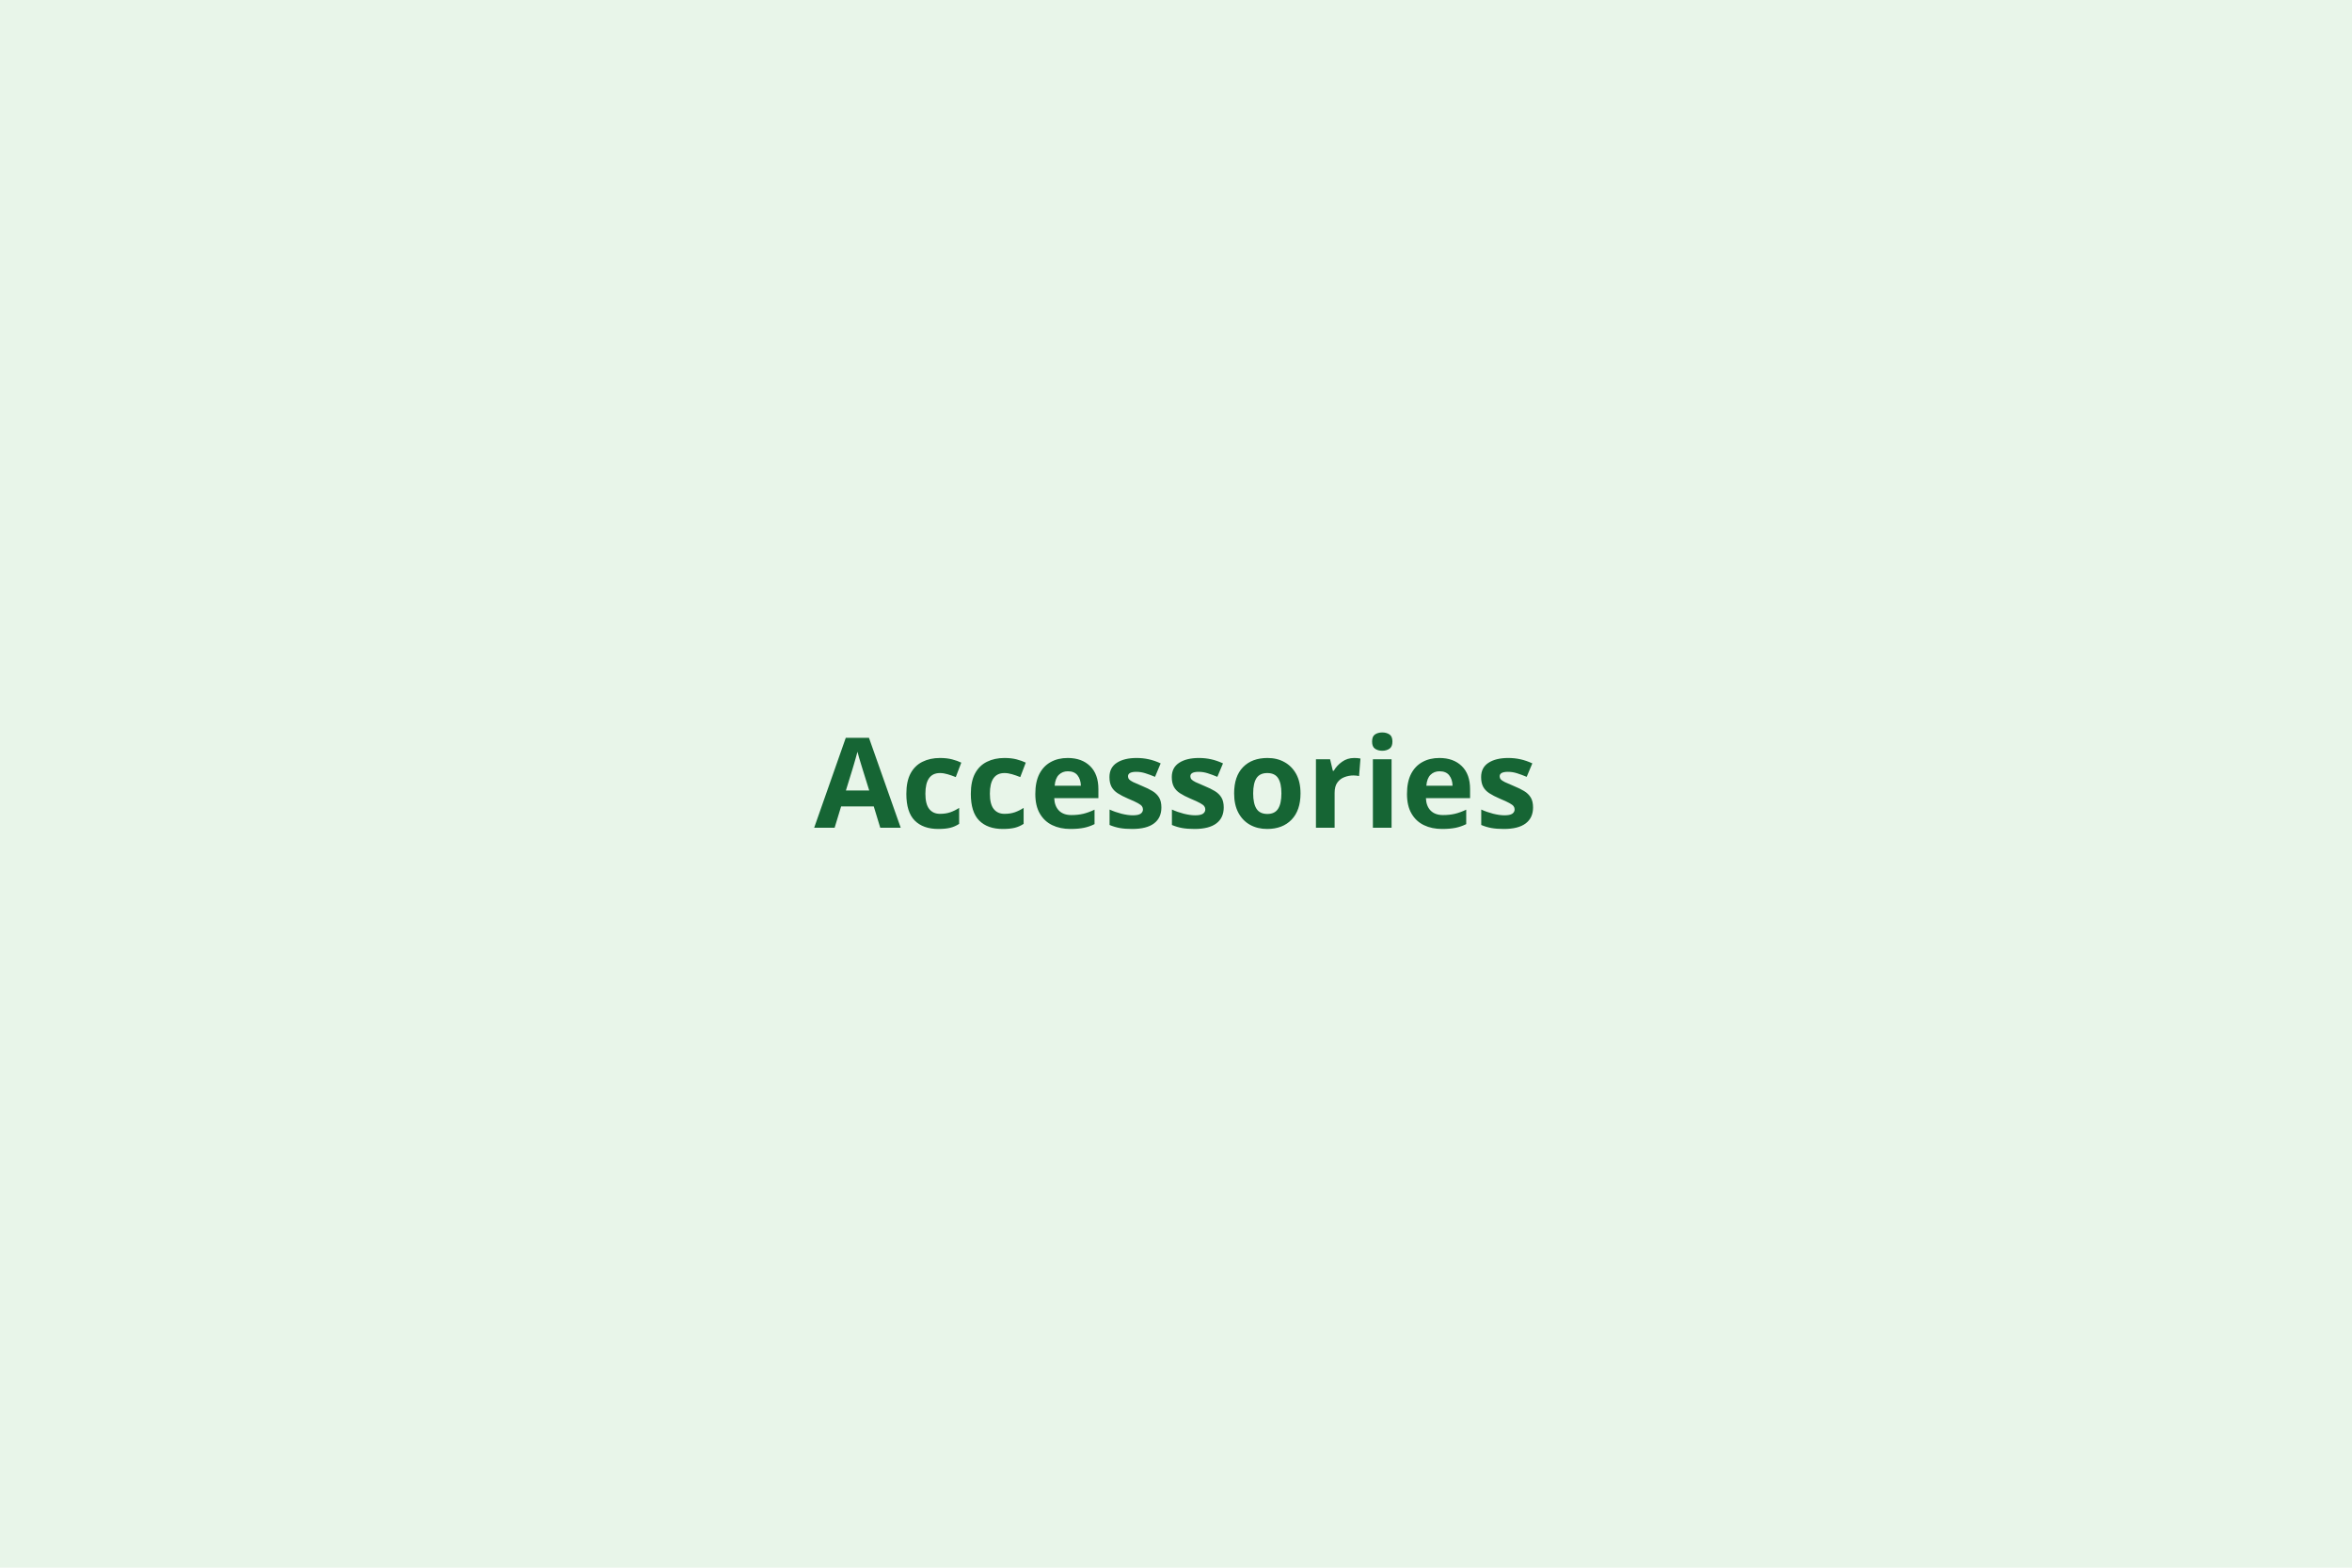
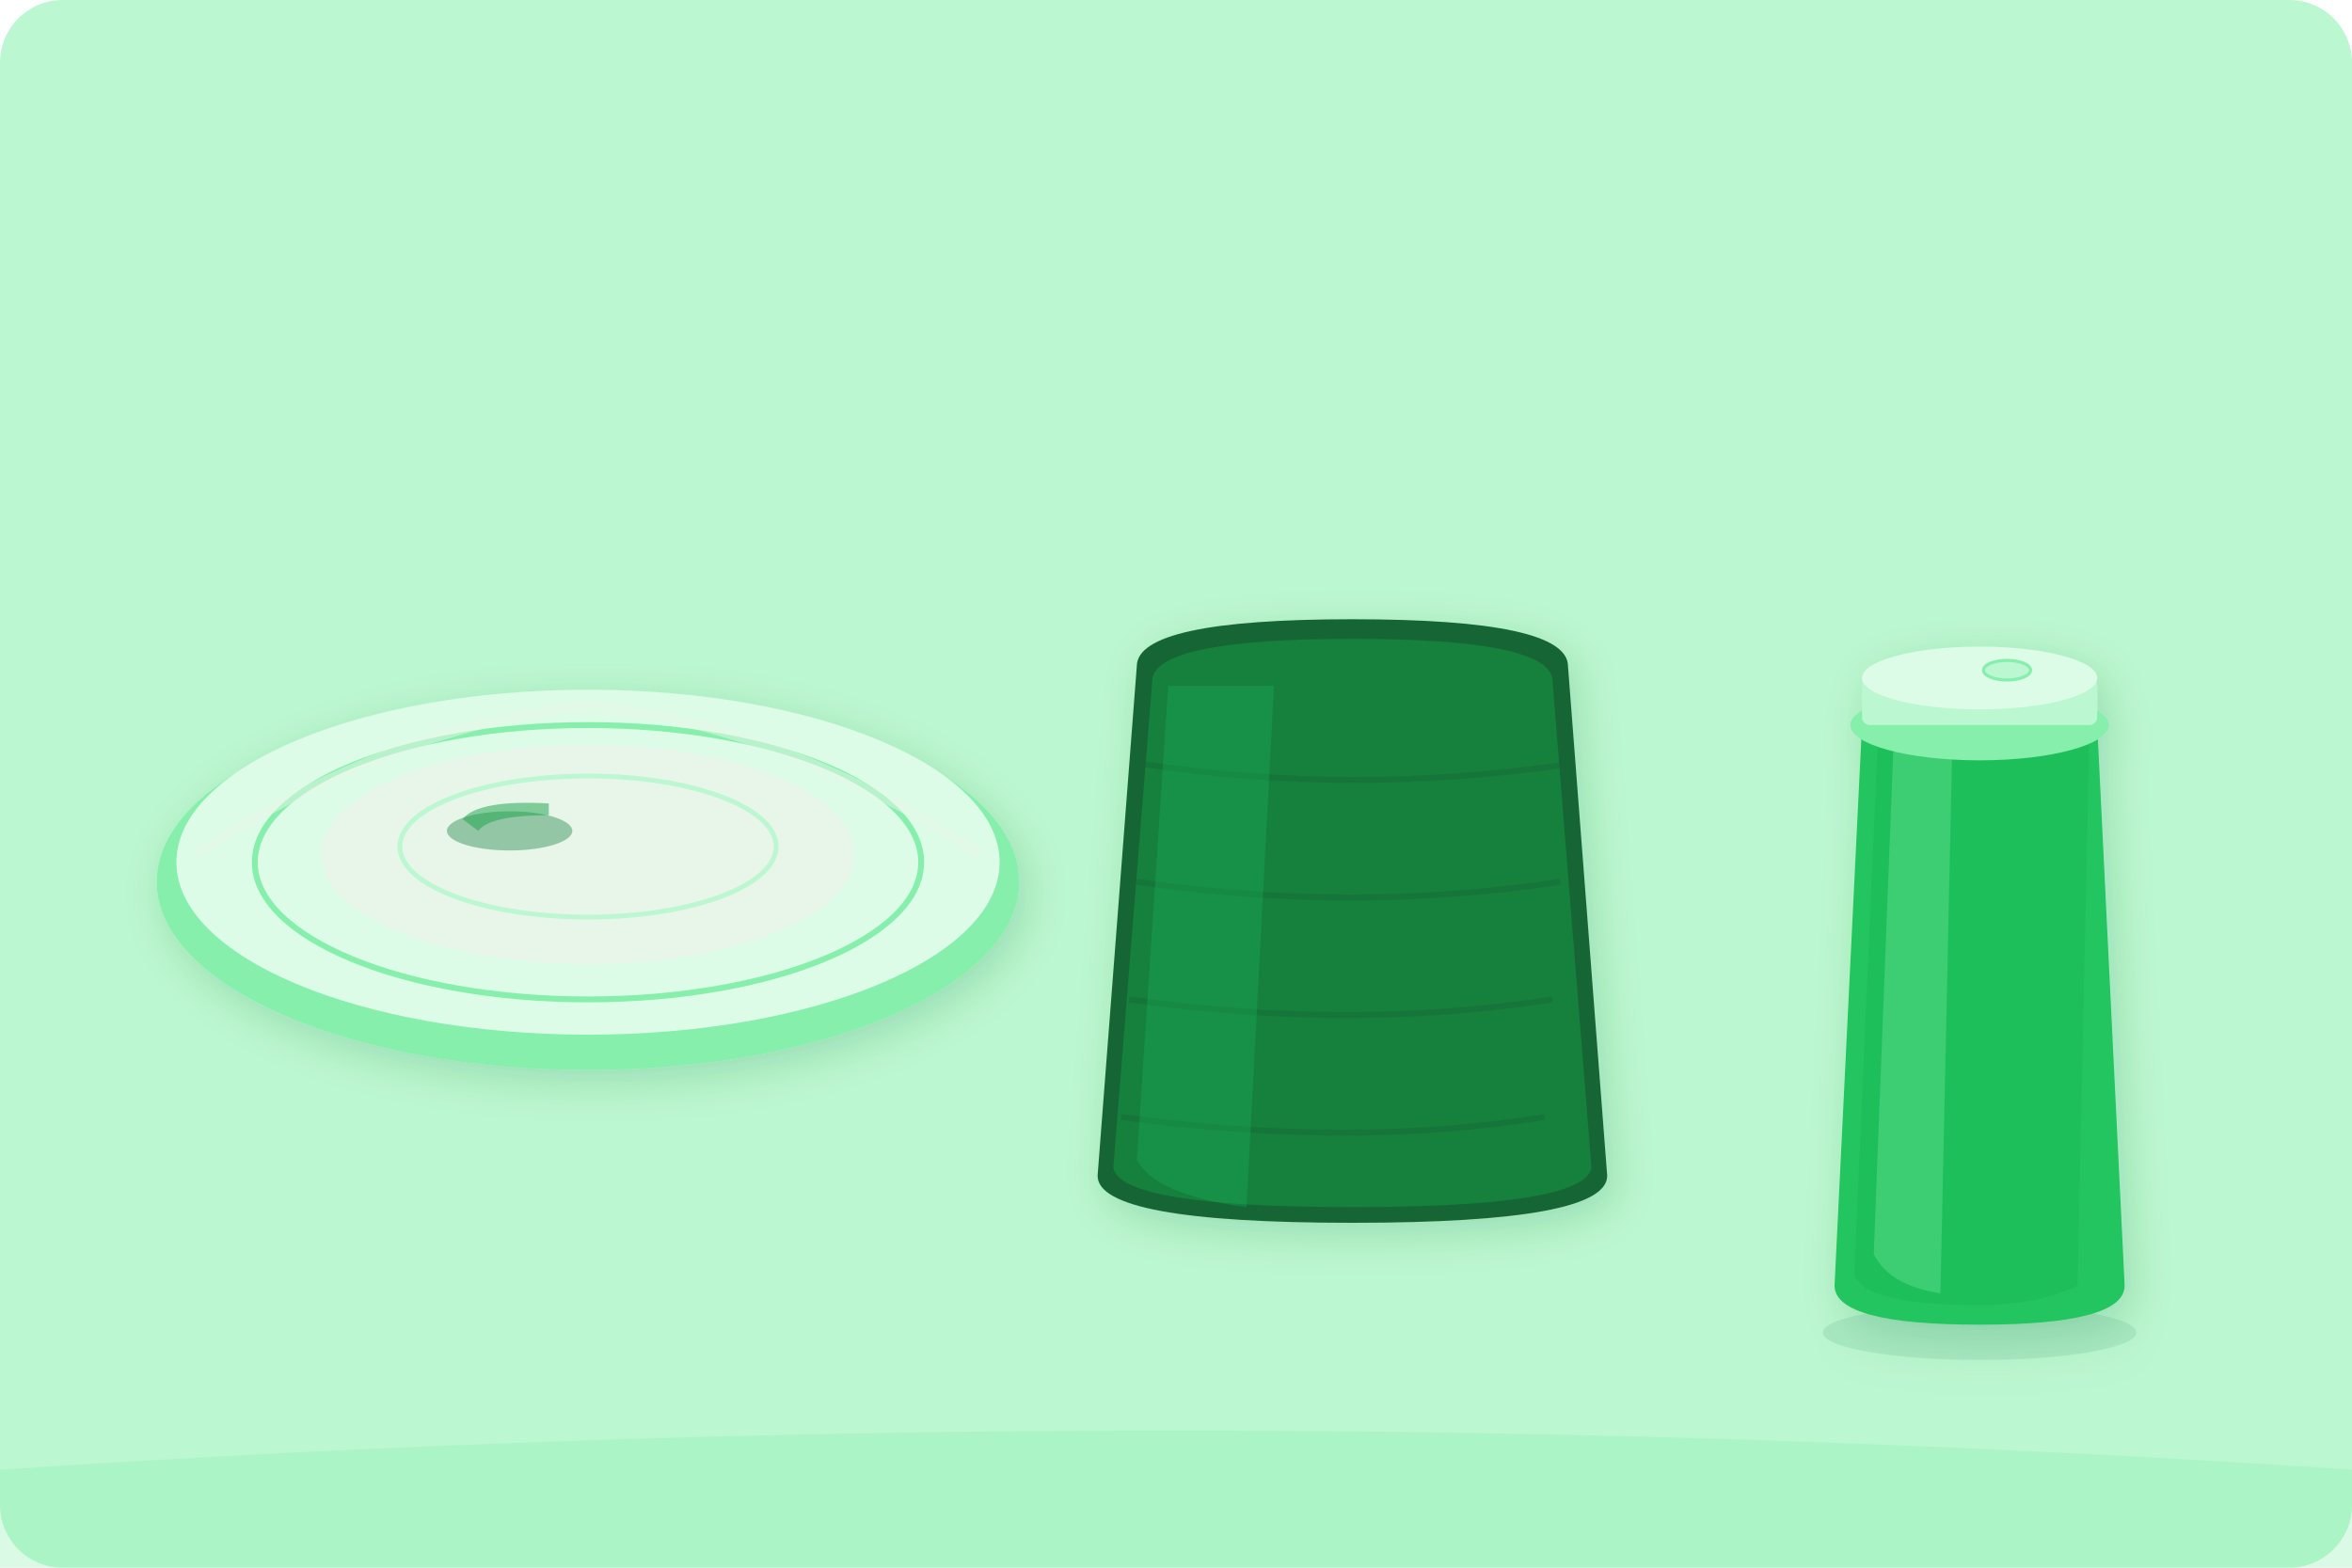
<svg xmlns="http://www.w3.org/2000/svg" width="600" height="400" viewBox="0 0 600 400">
-   <rect width="600" height="400" fill="#e8f5e9" />
-   <text x="50%" y="50%" text-anchor="middle" dy=".35em" font-family="system-ui,sans-serif" font-size="32" font-weight="600" fill="#166534">Accessories</text>
+   <defs>
+     <filter id="shAcc" x="-10%" y="-10%" width="130%" height="130%">
+       <feDropShadow dx="2" dy="3" stdDeviation="5" flood-color="#166534" flood-opacity="0.18" />
+     </filter>
+   </defs>
+   <rect width="600" height="400" rx="16" fill="#bbf7d0" />
+   <path d="M0 375 Q300 355 600 375 L600 400 L0 400 Z" fill="#86efac" opacity="0.3" />
+   <g filter="url(#shAcc)">
+     <ellipse cx="150" cy="225" rx="110" ry="48" fill="#86efac" />
+     <ellipse cx="150" cy="220" rx="105" ry="44" fill="#dcfce7" />
+     <ellipse cx="150" cy="220" rx="85" ry="35" fill="none" stroke="#86efac" stroke-width="1.5" />
+     <ellipse cx="150" cy="218" rx="68" ry="28" fill="#e8f5e9" />
+     <ellipse cx="150" cy="216" rx="48" ry="18" fill="none" stroke="#bbf7d0" stroke-width="1.2" />
+     <ellipse cx="130" cy="212" rx="16" ry="5" fill="#15803d" opacity="0.4" />
+     <path d="M118 209 Q122 204 140 205 L140 208 Q125 208 122 212 Z" fill="#16a34a" opacity="0.5" />
+     <path d="M50 218 Q100 185 150 180 Q200 185 250 218" fill="none" stroke="#e8f5e9" stroke-width="2.5" opacity="0.5" />
+   </g>
+   <g filter="url(#shAcc)">
+     <path d="M290 170 L280 300 Q280 312 345 312 Q410 312 410 300 L400 170 Q400 158 345 158 Q290 158 290 170 Z" fill="#166534" />
+     <path d="M294 173 L284 298 Q286 308 345 308 Q404 308 406 298 L396 173 Q394 163 345 163 Q296 163 294 173 Z" fill="#15803d" />
+     <path d="M292 195 Q345 203 400 195" fill="none" stroke="#166534" stroke-width="1.5" opacity="0.4" />
+     <path d="M290 225 Q345 233 398 225" fill="none" stroke="#166534" stroke-width="1.5" opacity="0.4" />
+     <path d="M288 255 Q345 263 396 255" fill="none" stroke="#166534" stroke-width="1.5" opacity="0.4" />
+     <path d="M286 285 Q345 293 394 285" fill="none" stroke="#166534" stroke-width="1.5" opacity="0.4" />
+     <path d="M298 175 L290 296 Q295 305 318 308 L325 175 Z" fill="#22c55e" opacity="0.25" />
+   </g>
+   <g filter="url(#shAcc)">
+     <ellipse cx="505" cy="340" rx="40" ry="7" fill="#166534" opacity="0.1" />
+     <path d="M475 185 L468 328 Q468 338 505 338 Q542 338 542 328 L535 185 Z" fill="#22c55e" />
+     <path d="M479 189 L473 325 Q475 333 505 333 Q520 333 530 328 L533 189 Z" fill="#16a34a" opacity="0.2" />
+     <path d="M483 191 L478 320 Q482 328 495 330 L498 191 Z" fill="#86efac" opacity="0.3" />
+     <ellipse cx="505" cy="185" rx="33" ry="9" fill="#86efac" />
+     <rect x="475" y="173" width="60" height="12" rx="2" fill="#bbf7d0" />
+     <ellipse cx="505" cy="173" rx="30" ry="8" fill="#dcfce7" />
+     <ellipse cx="512" cy="171" rx="6" ry="2.5" fill="#bbf7d0" stroke="#86efac" stroke-width="0.8" />
+   </g>
</svg>
